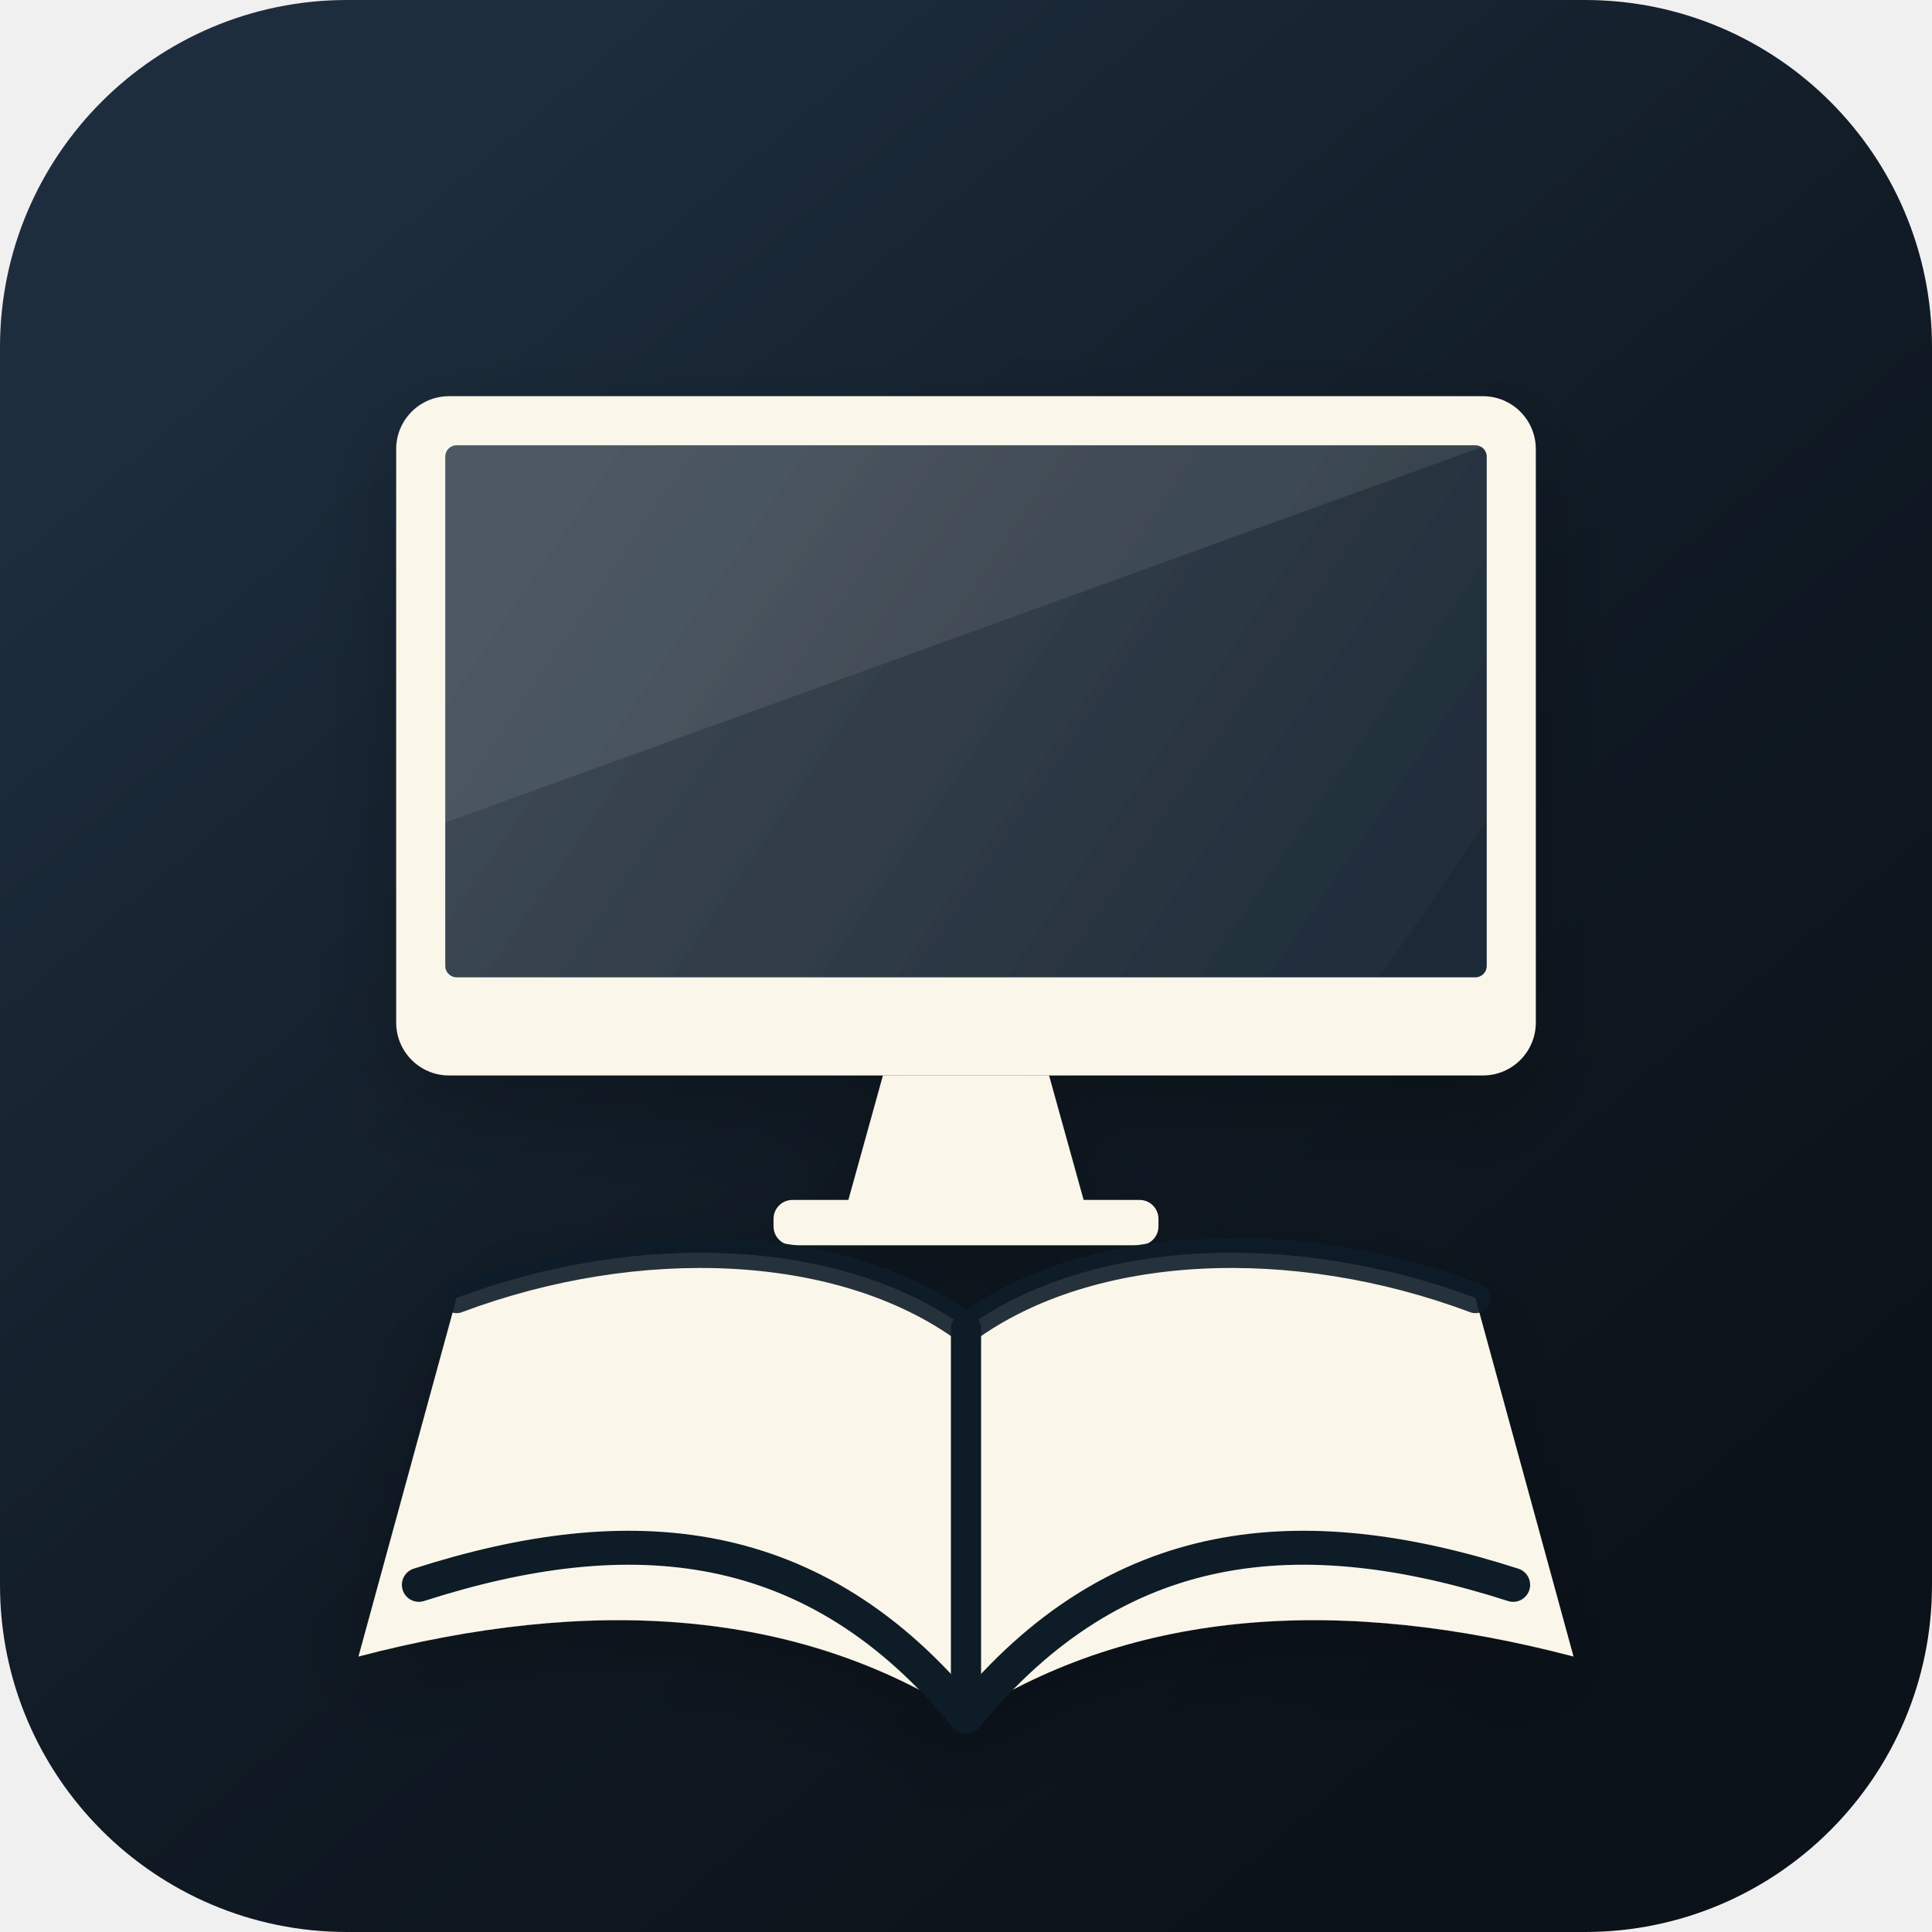
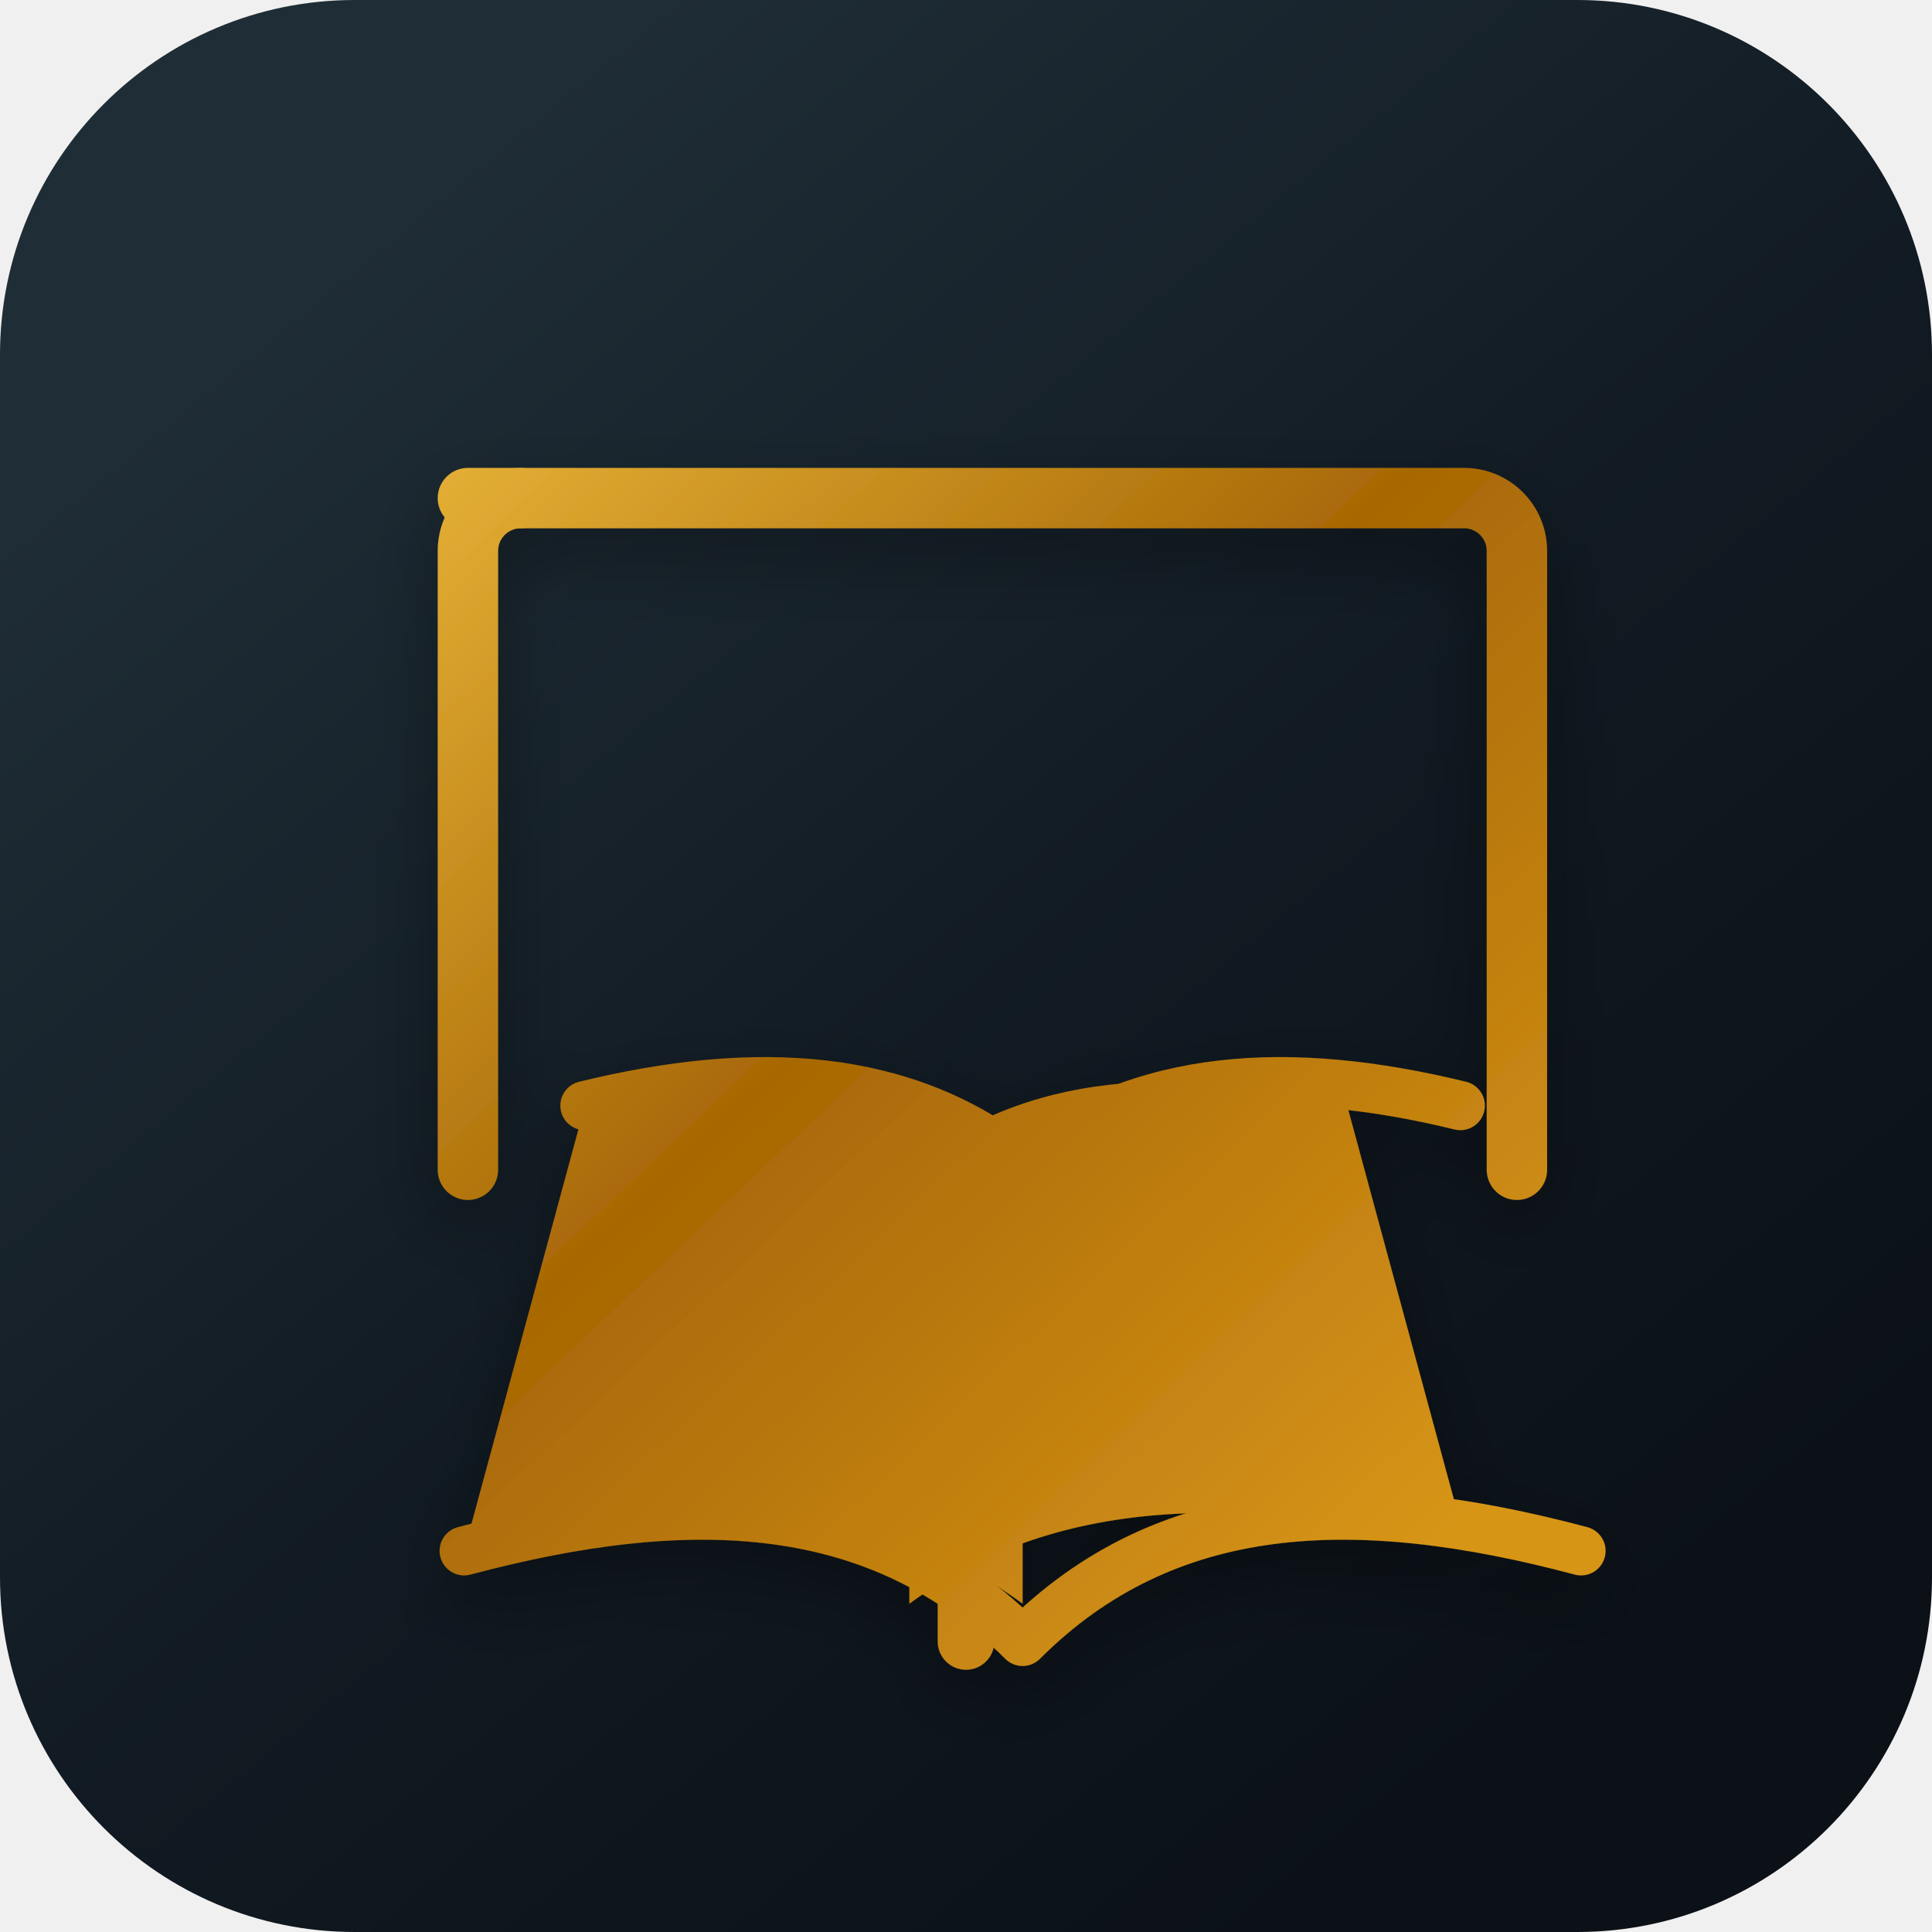
<svg xmlns="http://www.w3.org/2000/svg" viewBox="0 0 512 512" role="img" aria-label="Big Screen Bible">
  <defs>
-     <linearGradient id="bg" x1="92" y1="64" x2="420" y2="448" gradientUnits="userSpaceOnUse">
-       <stop offset="0" stop-color="#1d2d3d" />
-       <stop offset="0.55" stop-color="#101a24" />
-       <stop offset="1" stop-color="#0b1219" />
+     <linearGradient id="iconBg" x1="96" y1="62" x2="416" y2="450" gradientUnits="userSpaceOnUse">
+       <stop offset="0" stop-color="#1f2d36" />
+       <stop offset="0.55" stop-color="#111a22" />
+       <stop offset="1" stop-color="#0b1117" />
    </linearGradient>
-     <linearGradient id="screen" x1="148" y1="122" x2="370" y2="274" gradientUnits="userSpaceOnUse">
-       <stop offset="0" stop-color="#3a4651" />
-       <stop offset="1" stop-color="#182532" />
+     <linearGradient id="iconGold" x1="124" y1="124" x2="388" y2="402" gradientUnits="userSpaceOnUse">
+       <stop offset="0" stop-color="#e2ad34" />
+       <stop offset="0.45" stop-color="#a86805" />
+       <stop offset="1" stop-color="#d79519" />
    </linearGradient>
-     <linearGradient id="page" x1="138" y1="311" x2="374" y2="420" gradientUnits="userSpaceOnUse">
-       <stop offset="0" stop-color="#fffdf7" />
-       <stop offset="1" stop-color="#f0e8d8" />
-     </linearGradient>
-     <filter id="softShadow" x="-12%" y="-12%" width="124%" height="128%" color-interpolation-filters="sRGB">
-       <feDropShadow dx="0" dy="10" stdDeviation="12" flood-color="#000" flood-opacity="0.25" />
+     <filter id="iconShadow" x="-10%" y="-10%" width="120%" height="124%" color-interpolation-filters="sRGB">
+       <feDropShadow dx="0" dy="8" stdDeviation="10" flood-color="#000" flood-opacity="0.35" />
    </filter>
  </defs>
-   <rect width="512" height="512" rx="92" fill="url(#bg)" />
-   <g filter="url(#softShadow)">
-     <rect x="105" y="105" width="302" height="180" rx="14" fill="#fbf6ea" />
-     <rect x="118" y="118" width="276" height="141" rx="3" fill="url(#screen)" />
-     <path d="M118 118h276v141H118z" fill="#fff" opacity="0.03" />
-     <path d="M118 118h276L118 218z" fill="#fff" opacity="0.08" />
-     <path d="M234 285h44l10 36h-64z" fill="#fbf6ea" />
-     <rect x="205" y="318" width="102" height="12" rx="5" fill="#fbf6ea" />
-     <path d="M121 344c48-18 102-16 135 8v76c-41-23-94-25-147-8z" fill="url(#page)" />
-     <path d="M391 344c-48-18-102-16-135 8v76c41-23 94-25 147-8z" fill="url(#page)" />
-     <path d="M121 344l-26 95c61-16 116-13 161 16V352c-33-24-87-26-135-8z" fill="#fbf6ea" />
-     <path d="M391 344l26 95c-61-16-116-13-161 16V352c33-24 87-26 135-8z" fill="#fbf6ea" />
-     <path d="M256 352v103" stroke="#111c27" stroke-width="8" stroke-linecap="round" />
-     <path d="M111 420c56-18 105-14 145 35 40-49 89-53 145-35" fill="none" stroke="#111c27" stroke-width="9" stroke-linecap="round" stroke-linejoin="round" />
-     <path d="M121 344c48-18 102-16 135 8 33-24 87-26 135-8" fill="none" stroke="#111c27" stroke-width="8" stroke-linecap="round" stroke-linejoin="round" opacity="0.9" />
+   <rect width="512" height="512" rx="94" fill="url(#iconBg)" />
+   <g filter="url(#iconShadow)" fill="none" stroke="url(#iconGold)" stroke-linecap="round" stroke-linejoin="round">
+     <path d="M124 132h264a14 14 0 0 1 14 14v164" stroke-width="16" />
+     <path d="M124 310V146a14 14 0 0 1 14-14" stroke-width="16" />
+     <path d="M155 293c45-11 85-9 116 16v116c-38-28-88-30-148-14z" fill="url(#iconGold)" stroke-width="0" />
+     <path d="M357 293c-45-11-85-9-116 16v116c38-28 88-30 148-14z" fill="url(#iconGold)" stroke-width="0" />
+     <path d="M155 293c45-11 85-9 116 16 31-25 71-27 116-16" stroke-width="13" />
+     <path d="M123 411c60-16 110-14 148 24 38-38 88-40 148-24" stroke-width="13" />
+     <path d="M256 309v126" stroke-width="15" />
  </g>
</svg>
